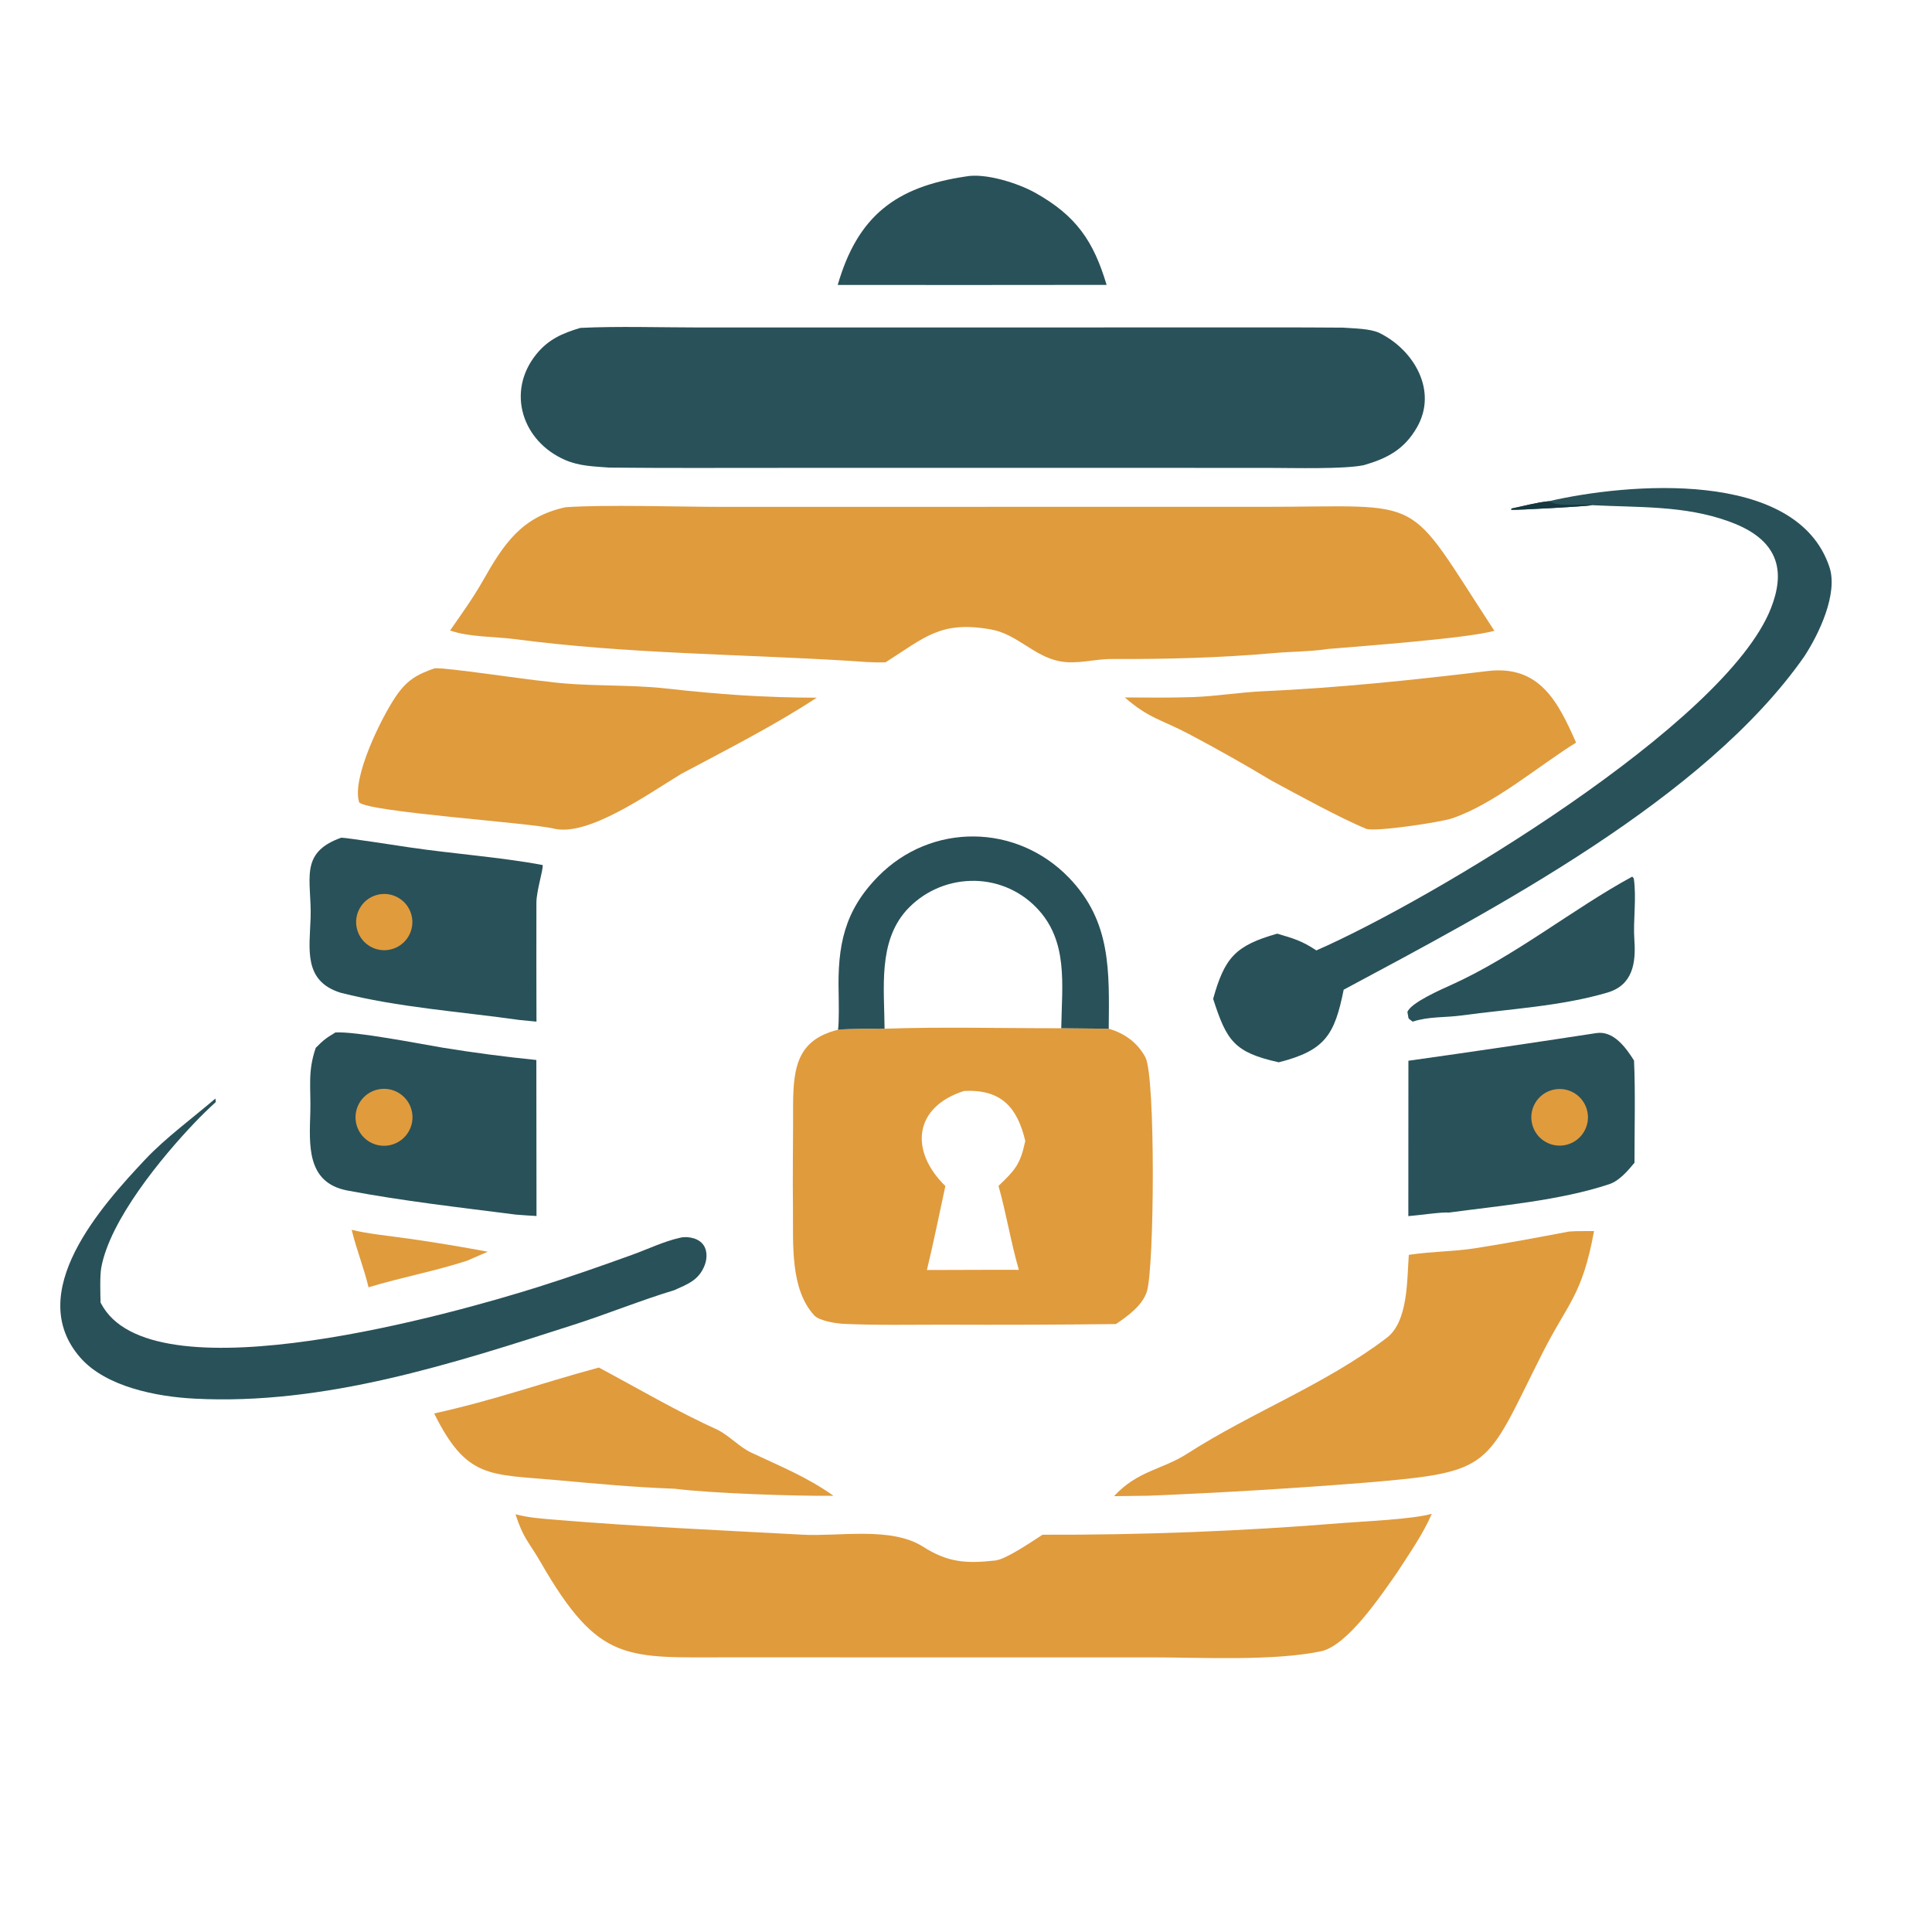
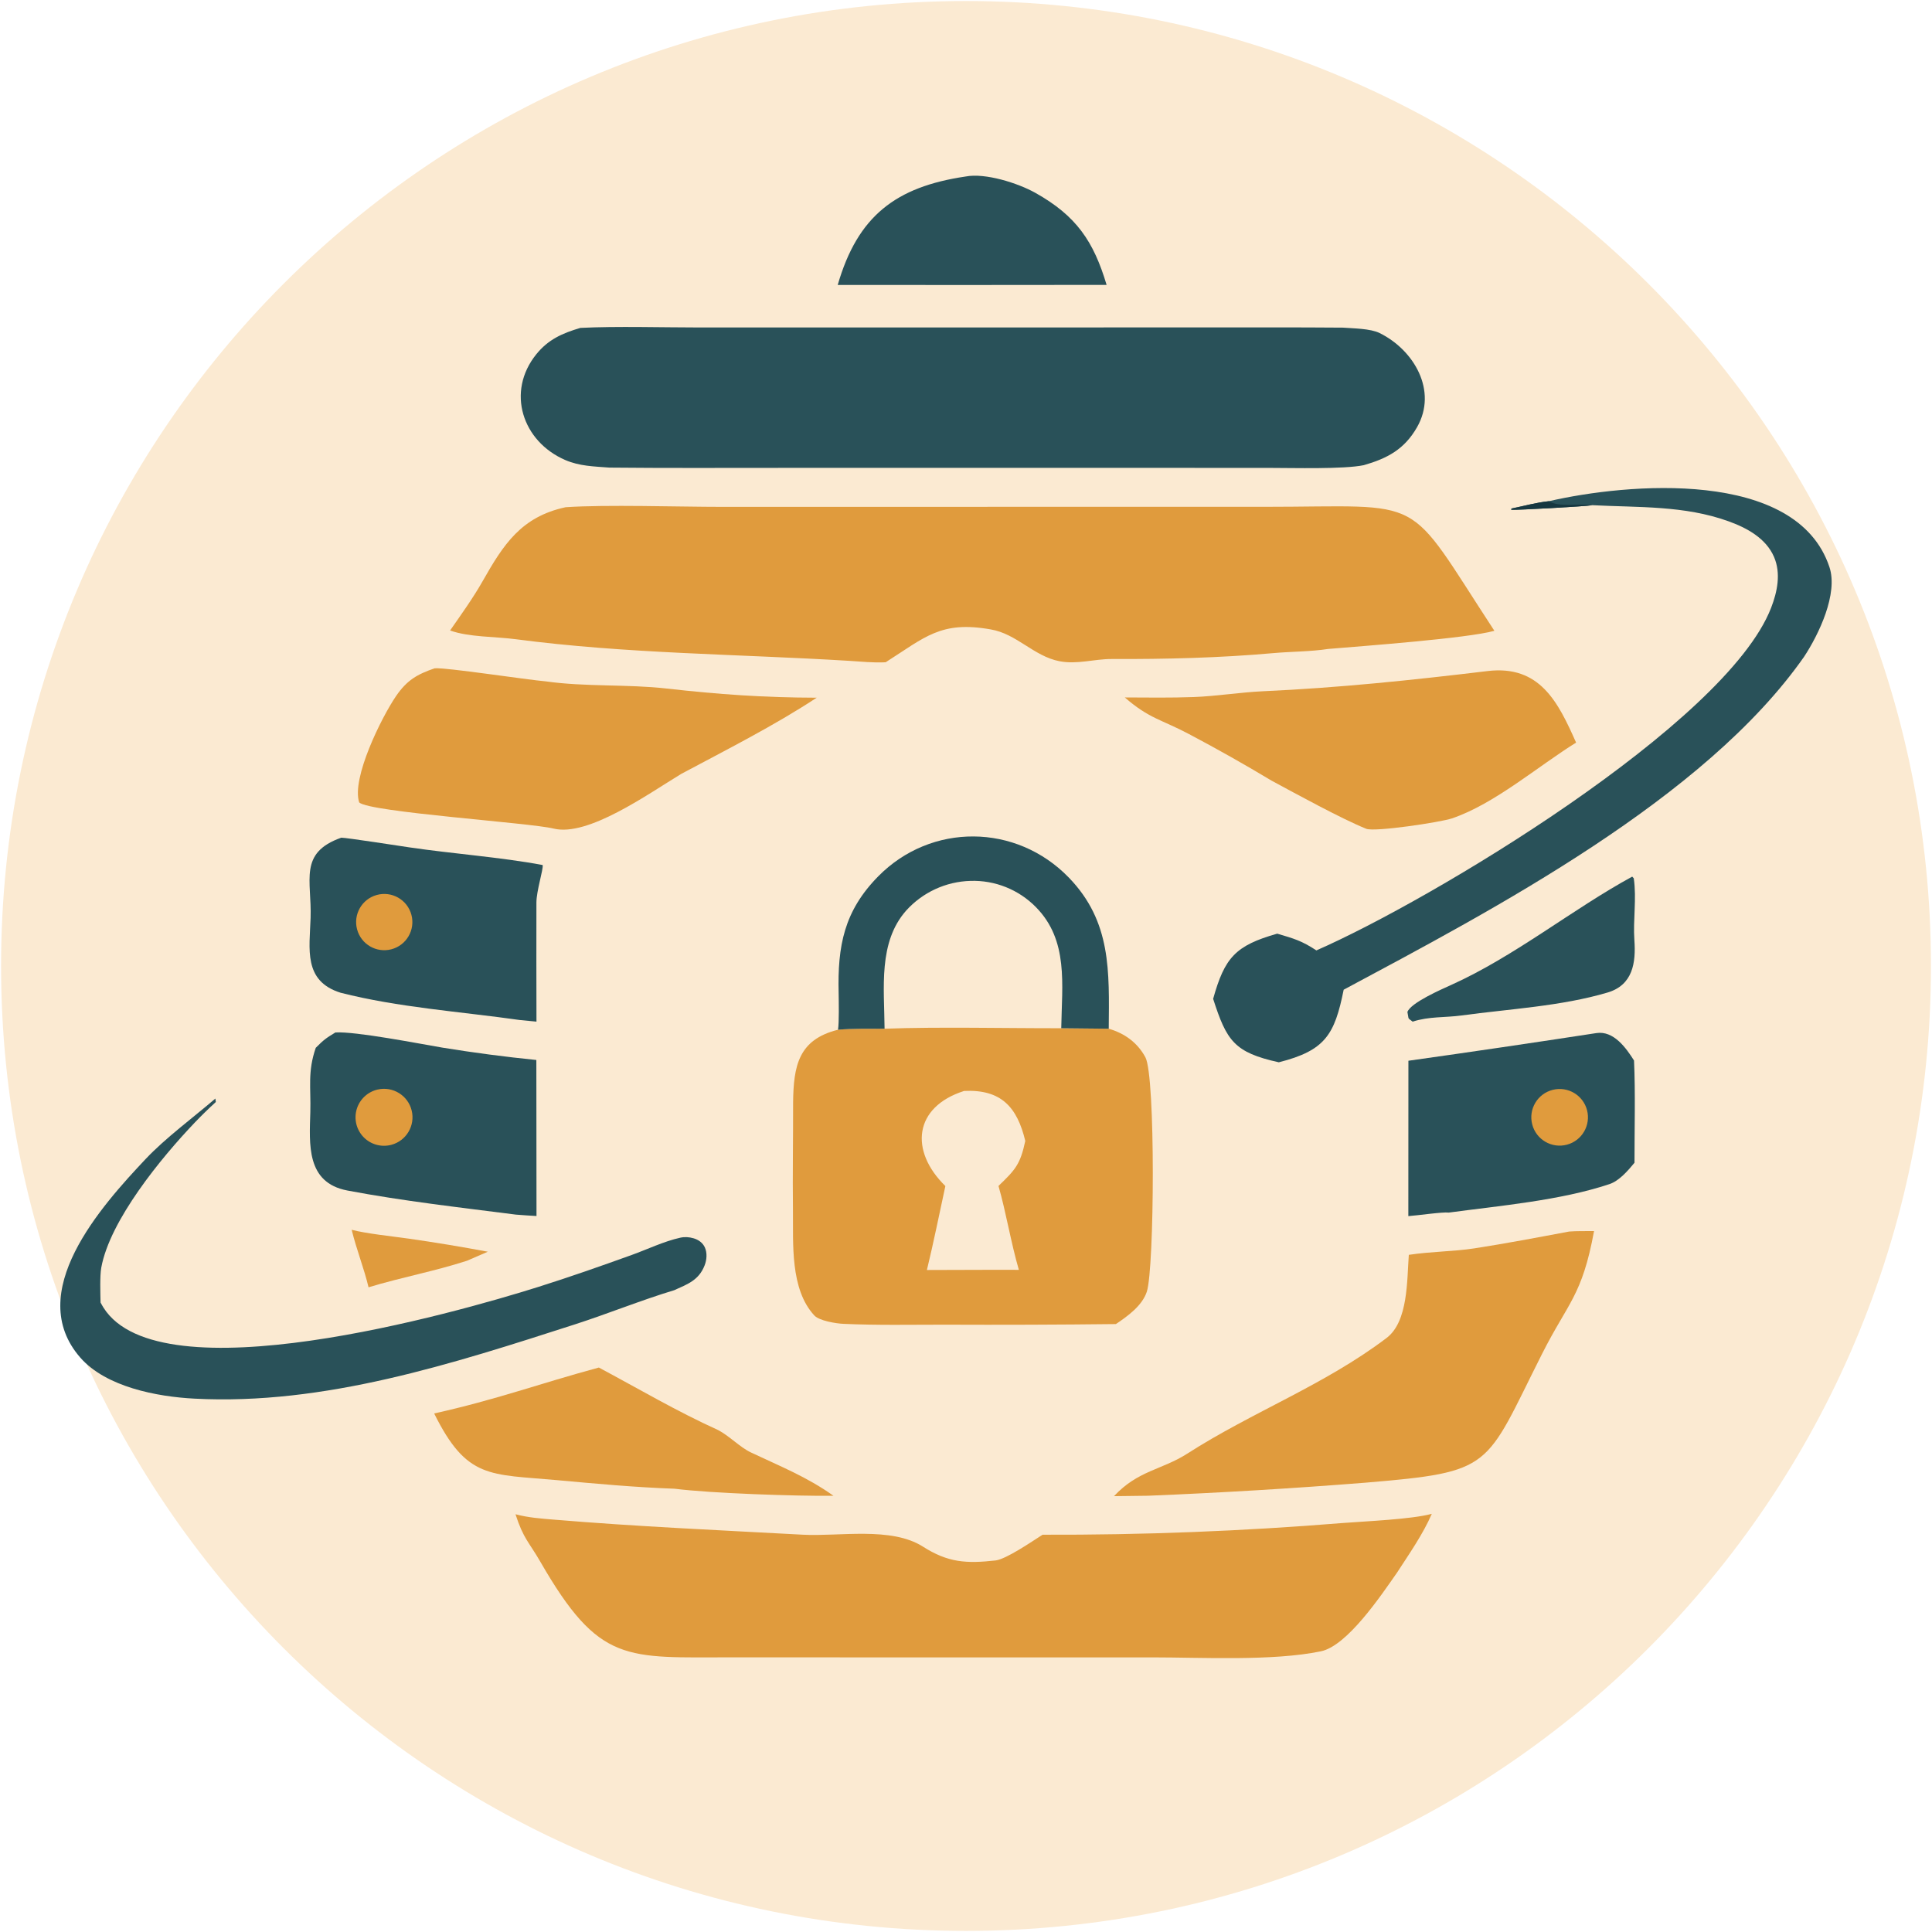
<svg xmlns="http://www.w3.org/2000/svg" width="1024" height="1024" viewBox="0 0 1024 1024" version="1.1" id="svg34">
  <defs id="defs34">
    <rect x="240.056" y="693.095" width="535.464" height="154.623" id="rect34" />
  </defs>
  <g id="g36" style="display:none">
    <path fill="#295159" d="m 345.783,709.578 c 16.001,-2.865 31.283,7.82 34.086,23.831 2.803,16.012 -7.94,31.253 -23.962,33.994 -15.936,2.727 -31.076,-7.946 -33.864,-23.87 -2.788,-15.925 7.826,-31.106 23.74,-33.955 z" id="path13" />
    <path fill="#faf8ea" d="m 349.83,723.162 c 18.648,0.261 21.39,25.213 3.281,30.429 -21.436,0.231 -21.299,-27.813 -3.281,-30.429 z" id="path14" />
    <path fill="#295159" d="m 241.962,695.975 16.065,-0.054 0.038,28.066 33.855,-0.064 0.039,-27.938 16.063,-0.045 0.049,45.401 c 0.007,7.373 0.296,17.479 -0.136,24.711 l -15.959,0.047 -0.052,-29.045 -33.907,0.025 0.061,28.97 -16.089,0.037 z" id="path15" />
    <path fill="#295159" d="m 639.432,696.019 c 5.283,-0.205 11.728,-0.043 17.098,-0.041 -9.423,9.49 -18.256,19.433 -27.969,29.142 3.844,7.395 11.092,17.194 16.533,23.658 4.401,5.58 8.617,11.303 12.641,17.16 -5.931,0.128 -11.864,0.153 -17.796,0.076 -7.713,-8.705 -14.753,-19.917 -23.102,-29.043 -2.334,3.343 -6.797,7.692 -9.737,10.742 0.05,6.059 0,12.119 -0.15,18.177 -4.728,0.312 -11.139,0.143 -15.992,0.159 -0.161,-6.806 -1.06,-13.995 -0.923,-20.932 0.131,-6.617 0.685,-13.541 0.708,-20.113 0.018,-5.496 -1.699,-24.722 -0.204,-28.832 3.552,-0.271 12.236,-0.645 15.358,0.186 3.479,3.5 -1.707,28.968 2.869,30.63 2.063,-0.986 16.342,-16.413 18.624,-19.099 3.75,-4.415 7.635,-7.933 12.042,-11.87 z" id="path16" />
    <path fill="#295159" d="m 485.617,710.171 c 13.34,-1.813 26.254,6.593 30.152,19.41 1.487,4.89 1.408,8.346 1.134,13.34 -9.184,0.497 -19.707,-0.15 -28.997,0.133 -3.573,0.109 -8.269,-0.38 -11.658,0.19 -2.283,3.492 3.66,8.79 6.189,9.854 6.647,2.796 15.478,0.071 21.764,-2.614 1.297,-0.554 2.203,0.494 3.171,1.211 1.726,1.639 3.98,4.424 5.591,6.295 -4.623,4.358 -10.398,7.3 -16.641,8.478 -8.792,1.619 -17.866,-0.347 -25.198,-5.462 -5.763,-4.045 -10.134,-11.533 -11.096,-18.476 -2.411,-17.395 8.962,-30.003 25.589,-32.359 z" id="path24" />
    <path fill="#faf8ea" d="m 485.158,722.578 c 8.982,-0.573 14.816,1.312 16.671,11.047 l -9.079,0.006 -17.938,0.011 c 0.325,-0.9 0.677,-1.79 1.054,-2.668 2.222,-5.104 4.345,-6.523 9.292,-8.396 z" id="path25" />
    <path fill="#295159" d="m 685.399,710.141 c 14.865,-1.764 28.378,7.406 31.272,22.453 0.642,3.339 0.429,7.04 0.388,10.448 -7.888,-0.026 -15.777,-0.009 -23.665,0.05 -3.886,-0.004 -14.719,-1.21 -17.173,1.447 -1.285,9.849 17.755,11.159 23.9,8.309 1.555,-0.721 3.01,-2.933 4.816,-3.586 l 1.883,1.805 c 2.03,2.206 4.275,4.337 6.419,6.442 -21.107,20.787 -59.546,4.68 -52.426,-26.282 2.858,-12.427 12.775,-18.669 24.586,-21.086 z" id="path26" />
    <path fill="#faf8ea" d="m 686.333,722.544 c 9.548,-0.667 13.438,2.14 16.054,11.086 l -10.137,-0.034 -16.499,10e-4 c 2.123,-6.564 3.794,-8.966 10.582,-11.053 z" id="path27" />
    <path fill="#295159" d="m 519.602,711.045 15.912,-0.107 c 3.301,9.523 11.323,29.464 15.798,38.123 5.303,-10.135 10.368,-26.678 15.354,-38.062 l 14.954,-0.026 c -5.683,15.452 -12.629,30.599 -18.606,45.936 -4.645,10.709 -8.31,25.042 -20.839,28.889 -8.73,2.681 -14.777,0.118 -22.356,-3.808 2.291,-3.138 4.189,-9.144 6.553,-10.5 5.466,5.999 19.652,1.36 16.342,-6.069 -7.955,-17.853 -15.059,-36.635 -23.112,-54.376 z" id="path28" />
    <path fill="#295159" d="m 719.996,710.975 15.439,-0.038 c 4.855,8.121 10.879,30.594 16.016,37.104 3.046,-4.5 12.538,-30.433 14.95,-37.058 l 15.015,0.013 c -6.45,15.138 -12.697,31.079 -19.065,46.382 -4.379,11.342 -8.898,26.402 -22.391,29.169 -7.393,1.516 -13.771,-1.047 -19.833,-4.935 2.664,-4.048 3.83,-6.695 5.884,-11.068 l 3.719,3.405 8.365,0.048 c 5.338,-4.199 6.215,-4.984 3.704,-11.666 -3.201,-8.012 -6.712,-15.966 -10.34,-23.798 -4.17,-8.999 -7.47,-18.542 -11.463,-27.558 z" id="path29" />
    <path fill="#295159" d="m 424.294,710.152 c 5.664,-0.944 12.728,1.117 16.88,5.079 2.901,2.772 4.995,6.281 6.058,10.15 2.101,7.836 0.833,31.635 0.851,40.665 l -15.104,0.035 c -0.145,-11.073 1.72,-30.869 -3.042,-39.626 l -3.536,-2.379 c -4.119,-0.113 -9.266,-0.654 -12.907,1.16 -5.823,6.333 -5.583,10.484 -5.554,18.682 0.026,7.355 0.082,14.758 0.13,22.118 l -15.037,0.067 c -0.082,-4.633 -0.991,-9.64 -0.919,-14.244 0.214,-13.66 -0.097,-27.244 0.821,-40.864 l 13.92,-0.112 c 0.152,1.93 0.063,2.728 1.018,4.431 3.2,1.328 6.732,-2.764 10.336,-3.85 2.382,-0.717 3.655,-0.922 6.085,-1.312 z" id="path30" />
  </g>
+   <ellipse style="fill:#fbead2;fill-opacity:1;stroke:#000000;stroke-width:1.081;stroke-miterlimit:2;stroke-dasharray:none;stroke-opacity:0" id="path41" ry="511.435" rx="511.442" cy="511.984" cx="512.01" />
  <g id="g35" transform="matrix(1.309335,0,0,1.309335,-155.0965,-35.1101)">
    <path id="path1" style="fill:#e09b3d;fill-opacity:1;stroke-width:1.576" d="m 548.05,443.044 c -22.556,0.041 -49.196,-0.615 -71.523,0.194 -5.836,0.032 -13.176,-0.12 -18.845,0.419 -16.093,3.97 -17.997,14.743 -18.177,29.412 0.027,14.651 -0.232,28.885 -0.062,43.578 0.156,13.485 -1.232,31.983 8.647,42.664 2.019,2.183 8.802,3.263 11.787,3.398 13.538,0.612 27.249,0.343 40.817,0.336 23.16,0.098 46.32,0.017 69.479,-0.246 4.742,-3.19 10.702,-7.454 12.535,-13.166 3.047,-9.493 3.553,-87.118 -0.594,-94.822 -3.196,-5.939 -8.43,-9.721 -14.843,-11.568 z m -39.303,25.386 c 14.984,-0.705 21.463,6.542 24.743,20.236 -2.041,9.556 -4.038,11.657 -10.845,18.223 3.084,10.755 4.929,22.495 8.24,33.959 l -13.63,-0.003 -23.588,0.068 c 2.687,-11.073 5.052,-22.806 7.474,-33.984 -14.586,-14.229 -12.804,-32.028 7.606,-38.499 z" />
    <path fill="#295159" d="m 457.683,443.657 c 0.478,-2.936 0.301,-11.562 0.254,-14.846 -0.471,-19.111 2.195,-33.225 16.049,-47.275 21.396,-21.699 55.835,-21.474 77.149,0.544 17.258,17.828 16.323,37.931 16.136,61.167 l -19.22,-0.2 c 0.27,-17.803 3.018,-35.575 -10.276,-49.048 -6.961,-7.078 -16.564,-10.922 -26.486,-10.601 -9.961,0.284 -19.37,4.635 -26.036,12.041 -11.34,12.84 -8.85,31.261 -8.723,47.802 -5.836,0.032 -13.177,-0.121 -18.846,0.418 z" id="path3" style="stroke-width:1.576" />
    <path fill="#e09b3d" d="m 347.409,232.141 c 16.265,-1.124 45.784,-0.143 63.238,-0.147 l 129.049,-0.017 h 90.157 c 67.42,0.005 56.631,-6.189 93.532,50.189 -10.829,3.053 -53.775,6.213 -67.318,7.349 -6.917,1.078 -15.021,1.048 -22.047,1.674 -21.913,1.953 -43.633,2.47 -65.617,2.396 -7.028,-0.024 -13.937,2.285 -21.099,0.886 -10.413,-2.033 -17.288,-11.106 -27.85,-12.876 -20.197,-3.576 -26.547,3.192 -42.481,13.303 -5.05,0.263 -9.891,-0.277 -14.932,-0.585 -45.108,-2.75 -90.005,-2.837 -134.931,-8.755 -8.139,-1.073 -18.909,-0.796 -26.457,-3.524 4.495,-6.465 9.297,-13.124 13.169,-19.953 8.449,-14.903 15.63,-26.063 33.587,-29.94 z" id="path5" style="stroke-width:1.576" />
    <path fill="#295159" d="m 353.4,159.548 c 14.739,-0.734 33.406,-0.169 48.533,-0.167 l 90.99,-0.002 112.343,-0.027 c 18.914,0.002 37.947,-0.057 56.856,0.093 4.258,0.328 11.054,0.342 14.812,2.195 13.901,6.856 23.562,23.36 15.146,38.103 -5.138,9.002 -12.063,12.637 -21.565,15.374 -8.136,1.686 -28.646,1.11 -37.737,1.11 l -66.688,-0.03 -133.298,0.016 c -22.501,0.003 -45.185,0.113 -67.682,-0.113 -6.236,-0.485 -12.065,-0.564 -17.877,-3.083 -17.359,-7.524 -23.932,-27.608 -11.697,-42.78 4.834,-5.995 10.541,-8.533 17.865,-10.689 z" id="path6" style="stroke-width:1.576" />
    <path fill="#e09b3d" d="m 540.485,648.072 c 40.467,0.136 80.919,-1.439 121.254,-4.72 9.516,-0.742 28.107,-1.5 36.306,-3.74 -3.464,8.104 -9.261,16.397 -14.117,23.879 -6.582,9.396 -20.118,29.571 -30.769,31.775 -19.541,4.044 -48.322,2.455 -68.393,2.457 l -101.971,0.008 -67.441,-0.024 c -43.589,-0.032 -54.178,2.93 -78.202,-38.752 -4.558,-7.909 -6.809,-9.209 -10.022,-19.166 5.377,1.407 10.238,1.735 15.718,2.191 33.524,2.793 67.025,4.266 100.598,6.085 14.725,0.797 35.767,-3.365 48.629,4.838 10.114,6.451 17.529,6.92 29.442,5.581 4.388,-0.588 14.719,-7.702 18.968,-10.411 z" id="path7" style="stroke-width:1.576" />
    <path fill="#e09b3d" d="m 753.642,525.343 c 2.913,-0.246 7.067,-0.154 10.087,-0.186 -4.859,26.372 -10.5,28.768 -21.143,49.899 -23.283,46.226 -19.14,47.562 -71.567,51.962 -29.244,2.318 -58.531,4.077 -87.843,5.273 l -13.775,0.175 c 9.723,-10.454 19.321,-10.582 29.687,-17.231 26.394,-16.928 55.561,-27.776 80.662,-46.813 8.787,-6.665 8.221,-23.376 8.996,-33.646 9.152,-1.379 18.087,-1.324 26.446,-2.61 12.531,-1.928 25.953,-4.479 38.449,-6.824 z" id="path8" style="stroke-width:1.576" />
    <path fill="#295159" d="m 745.44,229.703 c 31.483,-7.272 100.231,-13.415 113.567,26.648 3.598,10.81 -4.292,27.248 -10.23,36.274 -40.293,57.605 -125.952,102.458 -186.398,134.823 -3.669,18.222 -7.456,24.618 -26.26,29.387 -18.066,-3.986 -21.122,-8.714 -26.583,-25.69 4.69,-16.752 9.023,-21.564 25.939,-26.385 6.761,2.011 9.822,2.813 15.852,6.78 46.136,-20.144 165.807,-91.722 184.05,-138.614 2.542,-6.534 4.09,-14.006 1.195,-20.689 -3.27,-7.552 -10.987,-11.726 -18.375,-14.394 -17.928,-6.478 -36.525,-5.556 -55.193,-6.525 -2.712,0.493 -30.413,2.014 -32.798,1.863 l 0.096,-0.511 c 5.283,-1.061 9.753,-2.392 15.14,-2.969 z" id="path9" style="stroke-width:1.576" />
    <path fill="#163740" d="m 763.002,231.32 c -2.712,0.493 -30.413,2.014 -32.798,1.863 l 0.096,-0.511 c 5.283,-1.061 9.753,-2.392 15.14,-2.969 4.236,2.561 11.869,0.848 17.562,1.617 z" id="path10" style="stroke-width:1.576" />
    <path fill="#e09b3d" d="m 294.385,297.35 c 4.295,-0.446 37.425,4.651 45.086,5.294 15.912,2.257 33.004,1.092 48.821,2.887 21.031,2.385 39.496,3.669 60.763,3.715 -16.938,11.169 -36.954,21.292 -54.847,30.85 -13.656,8.295 -37.827,25.57 -51.687,22.121 -9.507,-2.366 -74.249,-6.594 -78.656,-10.56 -3.239,-9.724 9.067,-34.536 14.906,-43.061 4.444,-6.492 8.577,-8.818 15.612,-11.247 z" id="path11" style="stroke-width:1.576" />
    <path fill="#e09b3d" d="m 720.666,298.455 c 21.105,-2.498 28.5,12.528 35.794,28.968 -15.196,9.4 -33.009,24.843 -50.232,30.672 -4.678,1.582 -31.329,5.582 -34.714,4.216 -10.046,-4.054 -28.602,-14.246 -38.394,-19.527 -10.938,-6.569 -22.052,-12.839 -33.332,-18.801 -11.117,-5.902 -16.145,-6.232 -26.006,-14.84 9.166,0.043 18.728,0.175 27.871,-0.159 9.11,-0.334 18.965,-1.939 28.041,-2.348 30.739,-1.39 60.467,-4.512 90.973,-8.18 z" id="path12" style="stroke-width:1.576" />
    <path fill="#295159" d="m 205.642,471.51 0.184,1.392 c -2.952,2.697 -5.814,5.491 -8.58,8.38 -13.5,14.164 -34.331,39.491 -37.806,58.728 -0.594,3.294 -0.367,10.492 -0.279,14.077 0.391,0.704 0.774,1.415 1.204,2.095 22.843,36.079 142.072,2.271 175.996,-8.418 12.665,-3.991 25.356,-8.443 37.854,-12.952 6.404,-2.309 12.972,-5.497 19.598,-6.971 1.811,-0.403 3.595,-0.279 5.373,0.23 1.956,0.559 3.729,1.795 4.591,3.696 1.013,2.238 0.785,5.028 -0.087,7.261 -2.347,6.011 -6.812,7.589 -12.288,10.054 -13.056,3.921 -26.991,9.578 -40.139,13.813 -49.472,15.935 -101.518,32.867 -154.138,30.088 -15.147,-0.777 -35.767,-4.725 -46.147,-16.586 -22.98,-26.262 8.284,-61.179 26.5,-80.48 7.918,-8.391 18.974,-16.541 28.164,-24.407 z" id="path17" style="stroke-width:1.576" />
    <path fill="#295159" d="m 256.605,365.91 c 1.956,-0.019 24.029,3.393 27.575,3.92 17.393,2.578 36.899,3.961 53.948,7.149 0.306,1.794 -2.523,10.41 -2.533,15.217 -0.036,16.051 -0.021,32.131 0.022,48.177 l -6.824,-0.662 c -24.033,-3.412 -49.115,-5.072 -72.505,-11.045 -15.091,-4.736 -12.536,-17.649 -12.101,-30.282 0.522,-15.146 -5.009,-26.345 12.418,-32.473 z" id="path18" style="stroke-width:1.576" />
    <path fill="#e09b3d" d="m 270.941,389.109 c 6.095,-1.699 12.407,1.898 14.052,8.009 1.644,6.11 -2.011,12.389 -8.137,13.978 -6.047,1.567 -12.229,-2.03 -13.85,-8.063 -1.623,-6.033 1.918,-12.246 7.935,-13.924 z" id="path19" style="stroke-width:1.576" />
    <path fill="#295159" d="m 254.217,444.761 c 8.049,-0.536 34.434,4.635 43.434,6.154 12.586,2.043 25.231,3.707 37.918,4.987 l 0.061,63.156 c -2.78,-0.156 -5.56,-0.344 -8.336,-0.564 -22.588,-2.892 -45.866,-5.521 -68.213,-9.756 -16.755,-3.174 -15.373,-18.72 -15.007,-31.784 0.274,-9.803 -1.168,-16.244 2.2,-25.98 3.248,-3.258 4.005,-3.816 7.942,-6.213 z" id="path20" style="stroke-width:1.576" />
    <path fill="#e09b3d" d="m 271.344,467.857 c 6.136,-1.396 12.259,2.385 13.757,8.496 1.499,6.112 -2.18,12.296 -8.266,13.896 -4.028,1.059 -8.314,-0.136 -11.212,-3.127 -2.898,-2.991 -3.957,-7.313 -2.772,-11.305 1.185,-3.992 4.432,-7.035 8.493,-7.961 z" id="path21" style="stroke-width:1.576" />
    <path fill="#295159" d="m 764.713,445.004 c 6.943,-1.029 11.975,5.981 15.196,11.111 0.591,12.653 0.173,28.484 0.192,41.379 -2.632,3.199 -6.202,7.338 -10.143,8.654 -19.865,6.627 -44.355,8.742 -65.03,11.521 -2.566,-0.315 -12.564,1.171 -16.377,1.433 l 0.028,-62.891 c 25.401,-3.576 50.779,-7.313 76.133,-11.207 z" id="path22" style="stroke-width:1.576" />
    <path fill="#e09b3d" d="m 747.025,467.983 c 6.107,-1.521 12.298,2.165 13.871,8.259 1.573,6.095 -2.061,12.317 -8.142,13.94 -6.153,1.642 -12.465,-2.044 -14.057,-8.21 -1.592,-6.167 2.148,-12.448 8.328,-13.989 z" id="path23" style="stroke-width:1.576" />
    <path fill="#e09b3d" d="m 360.869,580.398 c 16.084,8.596 31.586,17.74 48.259,25.299 4.566,2.353 8.772,6.931 13.321,9.083 11.95,5.652 22.583,9.842 33.409,17.537 -15.225,0.159 -49.479,-0.987 -64.346,-2.864 -15.994,-0.566 -31.742,-2.024 -47.572,-3.472 -27.236,-2.492 -36.493,-0.295 -49.736,-26.998 24.834,-5.493 42.612,-12.065 66.664,-18.585 z" id="path31" style="stroke-width:1.576" />
    <path fill="#295159" d="m 509.344,98.265 c 7.905,-1.54 21.147,2.654 28.202,6.604 16.626,9.308 23.586,19.62 28.864,37.27 l -50.61,0.041 -58.24,-0.009 c 8.077,-27.918 23.505,-39.732 51.784,-43.906 z" id="path32" style="stroke-width:1.576" />
    <path fill="#295159" d="m 779.18,381.672 0.627,0.689 c 1.204,8.229 -0.334,16.895 0.247,25.061 0.649,9.108 -0.604,18.139 -10.884,21.179 -18.761,5.551 -39.638,6.623 -59.058,9.272 -6.772,0.925 -13.154,0.34 -19.814,2.507 -2.271,-1.778 -1.417,-0.626 -2.125,-3.916 1.371,-3.734 13.655,-9.111 17.779,-10.968 25.609,-11.527 49.297,-30.812 73.227,-43.824 z" id="path33" style="stroke-width:1.576" />
    <path fill="#e09b3d" d="m 260.81,524.634 c 5.885,1.563 16.887,2.698 23.215,3.601 10.667,1.532 21.3,3.291 31.891,5.275 l -8.378,3.641 c -13.505,4.381 -26.44,6.671 -39.895,10.764 -1.817,-7.655 -4.85,-15.177 -6.834,-23.281 z" id="path34" style="stroke-width:1.576" />
  </g>
  <path style="font-weight:bold;font-size:96px;font-family:'Noto Sans SC';-inkscape-font-specification:'Noto Sans SC Bold';text-align:center;text-anchor:middle;white-space:pre;display:none;fill:#023d50;stroke:#000000;stroke-width:1.691;stroke-miterlimit:2;stroke-opacity:0" d="M 142.816,856.785 V 744.67 h 22.393 v 44.331 h 42.364 v -44.331 h 22.241 v 112.114 h -22.241 v -48.416 h -42.364 v 48.416 z m 148.124,2.118 q -10.591,0 -19.972,-5.296 -9.229,-5.296 -14.979,-15.13 -5.749,-9.986 -5.749,-24.057 0,-14.071 5.749,-23.906 5.749,-9.986 14.979,-15.281 9.381,-5.296 19.972,-5.296 8.019,0 15.281,3.026 7.262,3.026 13.012,8.775 5.749,5.598 9.078,13.92 3.329,8.17 3.329,18.761 0,14.071 -5.749,24.057 -5.749,9.835 -15.13,15.13 -9.229,5.296 -19.82,5.296 z m 0,-18.156 q 5.749,0 9.683,-3.177 4.085,-3.329 6.052,-9.229 2.118,-5.901 2.118,-13.92 0,-8.019 -2.118,-13.92 -1.967,-5.901 -6.052,-9.078 -3.934,-3.329 -9.683,-3.329 -5.749,0 -9.835,3.329 -3.934,3.177 -6.052,9.078 -1.967,5.901 -1.967,13.92 0,8.019 1.967,13.92 2.118,5.901 6.052,9.229 4.085,3.177 9.835,3.177 z m 59.31,16.038 v -84.729 h 18.156 l 1.664,11.196 h 0.454 q 5.598,-5.447 12.255,-9.381 6.657,-3.934 15.281,-3.934 13.768,0 19.972,9.078 6.203,8.927 6.203,24.965 v 52.804 h -22.241 v -50.081 q 0,-9.835 -2.875,-13.768 -2.723,-3.934 -9.078,-3.934 -5.144,0 -9.078,2.421 -3.783,2.421 -8.473,7.111 v 58.251 z m 133.902,2.118 q -11.801,0 -21.333,-5.296 -9.532,-5.296 -15.281,-15.281 -5.598,-9.986 -5.598,-23.906 0,-10.288 3.177,-18.459 3.329,-8.17 8.927,-13.92 5.749,-5.901 12.709,-8.927 7.111,-3.177 14.676,-3.177 11.65,0 19.518,5.296 7.868,5.144 11.801,14.374 4.085,9.078 4.085,20.88 0,3.026 -0.303,5.901 -0.303,2.723 -0.756,4.388 h -52.199 q 0.908,6.809 4.085,11.499 3.177,4.69 8.17,7.111 4.993,2.27 11.348,2.27 5.144,0 9.683,-1.362 4.539,-1.513 9.229,-4.388 l 7.565,13.617 q -6.203,4.236 -13.92,6.809 -7.716,2.572 -15.584,2.572 z m -21.031,-53.107 h 34.648 q 0,-8.473 -3.934,-13.466 -3.783,-5.144 -12.104,-5.144 -4.388,0 -8.322,2.118 -3.934,1.967 -6.657,6.203 -2.723,4.085 -3.631,10.288 z m 78.044,84.88 q -3.783,0 -6.506,-0.454 -2.723,-0.454 -5.144,-1.21 l 4.085,-16.946 q 1.21,0.303 2.723,0.605 1.664,0.454 3.177,0.454 6.506,0 10.288,-3.631 3.783,-3.631 5.598,-9.229 l 1.513,-5.144 -32.984,-83.064 h 22.393 l 13.466,39.338 q 1.967,5.749 3.631,11.801 1.664,6.052 3.48,12.104 h 0.757 q 1.362,-6.052 2.875,-11.953 1.664,-6.052 3.177,-11.953 l 11.65,-39.338 h 21.333 l -30.109,87.301 q -3.631,9.986 -8.322,16.946 -4.69,7.111 -11.196,10.742 -6.355,3.631 -15.887,3.631 z m 81.249,-33.891 V 744.67 h 22.393 v 48.719 h 0.454 l 37.069,-48.719 h 24.662 l -34.194,44.18 40.246,67.934 h -24.511 l -29.05,-50.383 -14.676,18.913 v 31.471 z m 135.708,2.118 q -11.801,0 -21.333,-5.296 -9.532,-5.296 -15.281,-15.281 -5.598,-9.986 -5.598,-23.906 0,-10.288 3.177,-18.459 3.329,-8.17 8.927,-13.92 5.749,-5.901 12.709,-8.927 7.111,-3.177 14.676,-3.177 11.65,0 19.518,5.296 7.868,5.144 11.801,14.374 4.085,9.078 4.085,20.88 0,3.026 -0.303,5.901 -0.303,2.723 -0.757,4.388 h -52.199 q 0.908,6.809 4.085,11.499 3.177,4.69 8.17,7.111 4.993,2.27 11.348,2.27 5.144,0 9.683,-1.362 4.539,-1.513 9.229,-4.388 l 7.565,13.617 q -6.203,4.236 -13.92,6.809 -7.716,2.572 -15.584,2.572 z m -21.031,-53.107 h 34.648 q 0,-8.473 -3.934,-13.466 -3.783,-5.144 -12.104,-5.144 -4.388,0 -8.322,2.118 -3.934,1.967 -6.657,6.203 -2.723,4.085 -3.631,10.288 z m 78.044,84.88 q -3.783,0 -6.506,-0.454 -2.723,-0.454 -5.144,-1.21 l 4.085,-16.946 q 1.21,0.303 2.723,0.605 1.664,0.454 3.177,0.454 6.506,0 10.288,-3.631 3.783,-3.631 5.598,-9.229 l 1.513,-5.144 -32.984,-83.064 h 22.393 l 13.466,39.338 q 1.967,5.749 3.631,11.801 1.664,6.052 3.48,12.104 h 0.757 q 1.362,-6.052 2.875,-11.953 1.664,-6.052 3.177,-11.953 l 11.65,-39.338 h 21.333 l -30.109,87.301 q -3.631,9.986 -8.322,16.946 -4.69,7.111 -11.196,10.742 -6.355,3.631 -15.887,3.631 z" id="text34" aria-label="HoneyKey" />
</svg>
